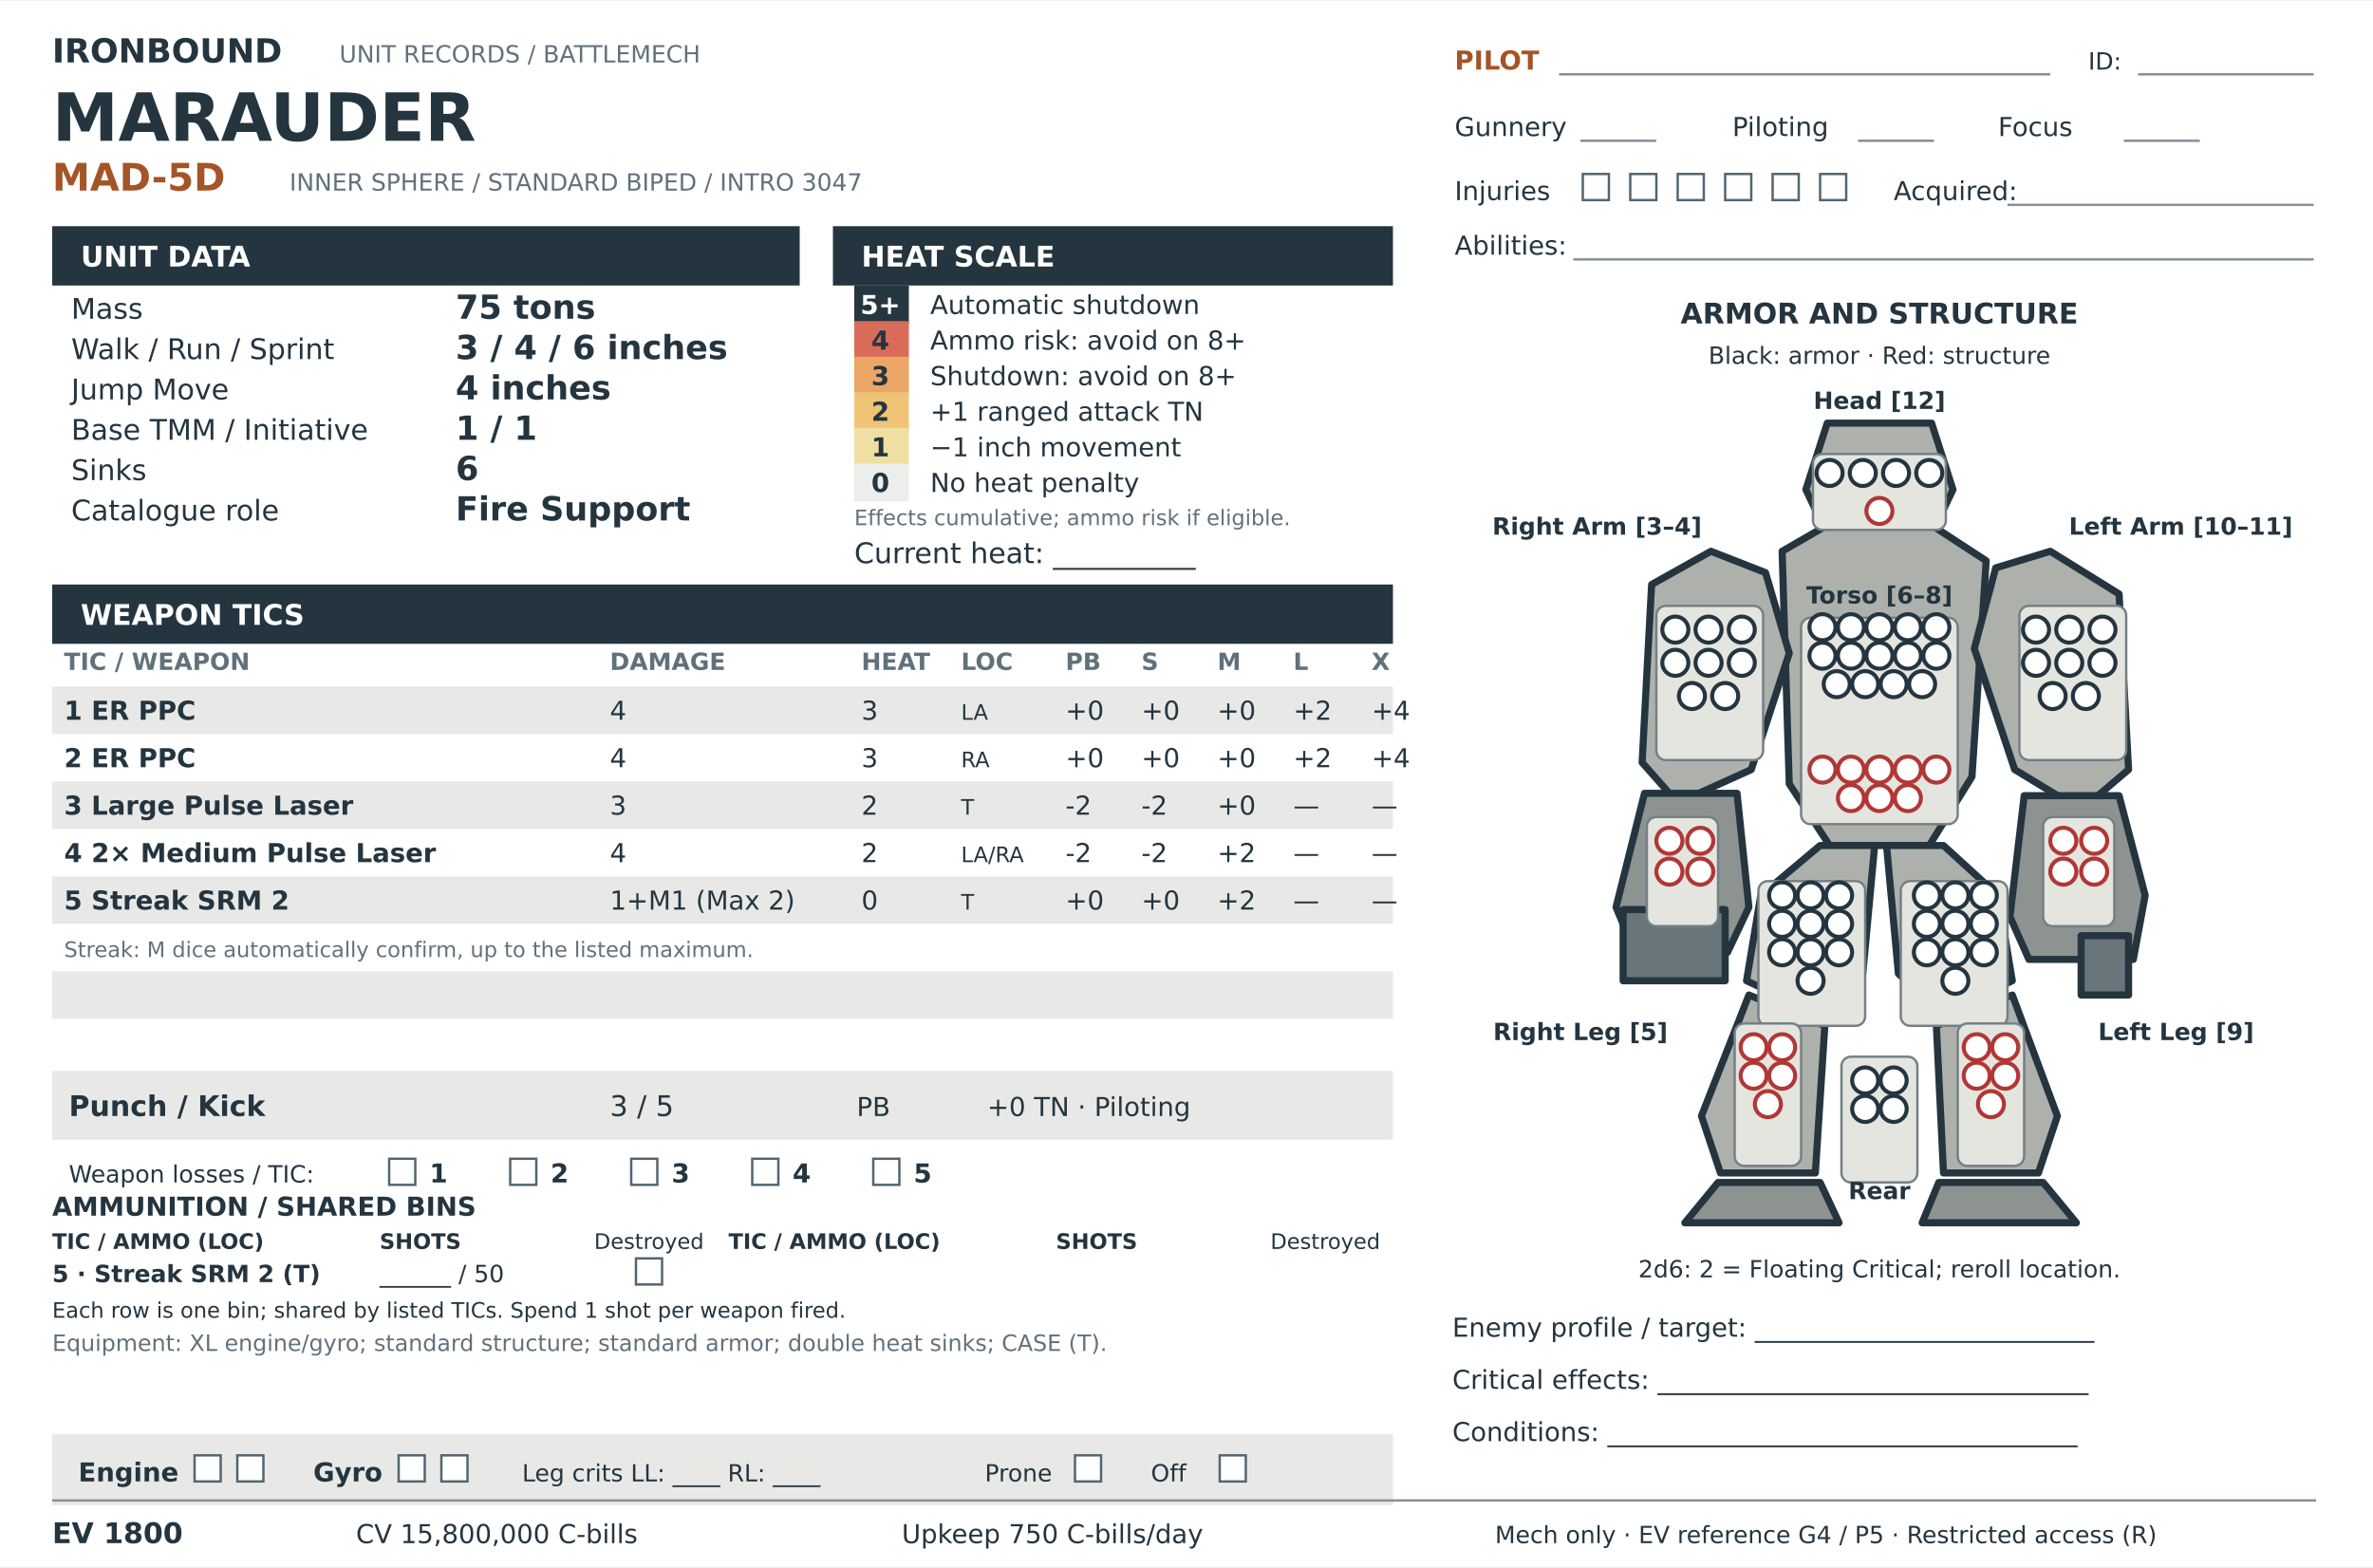
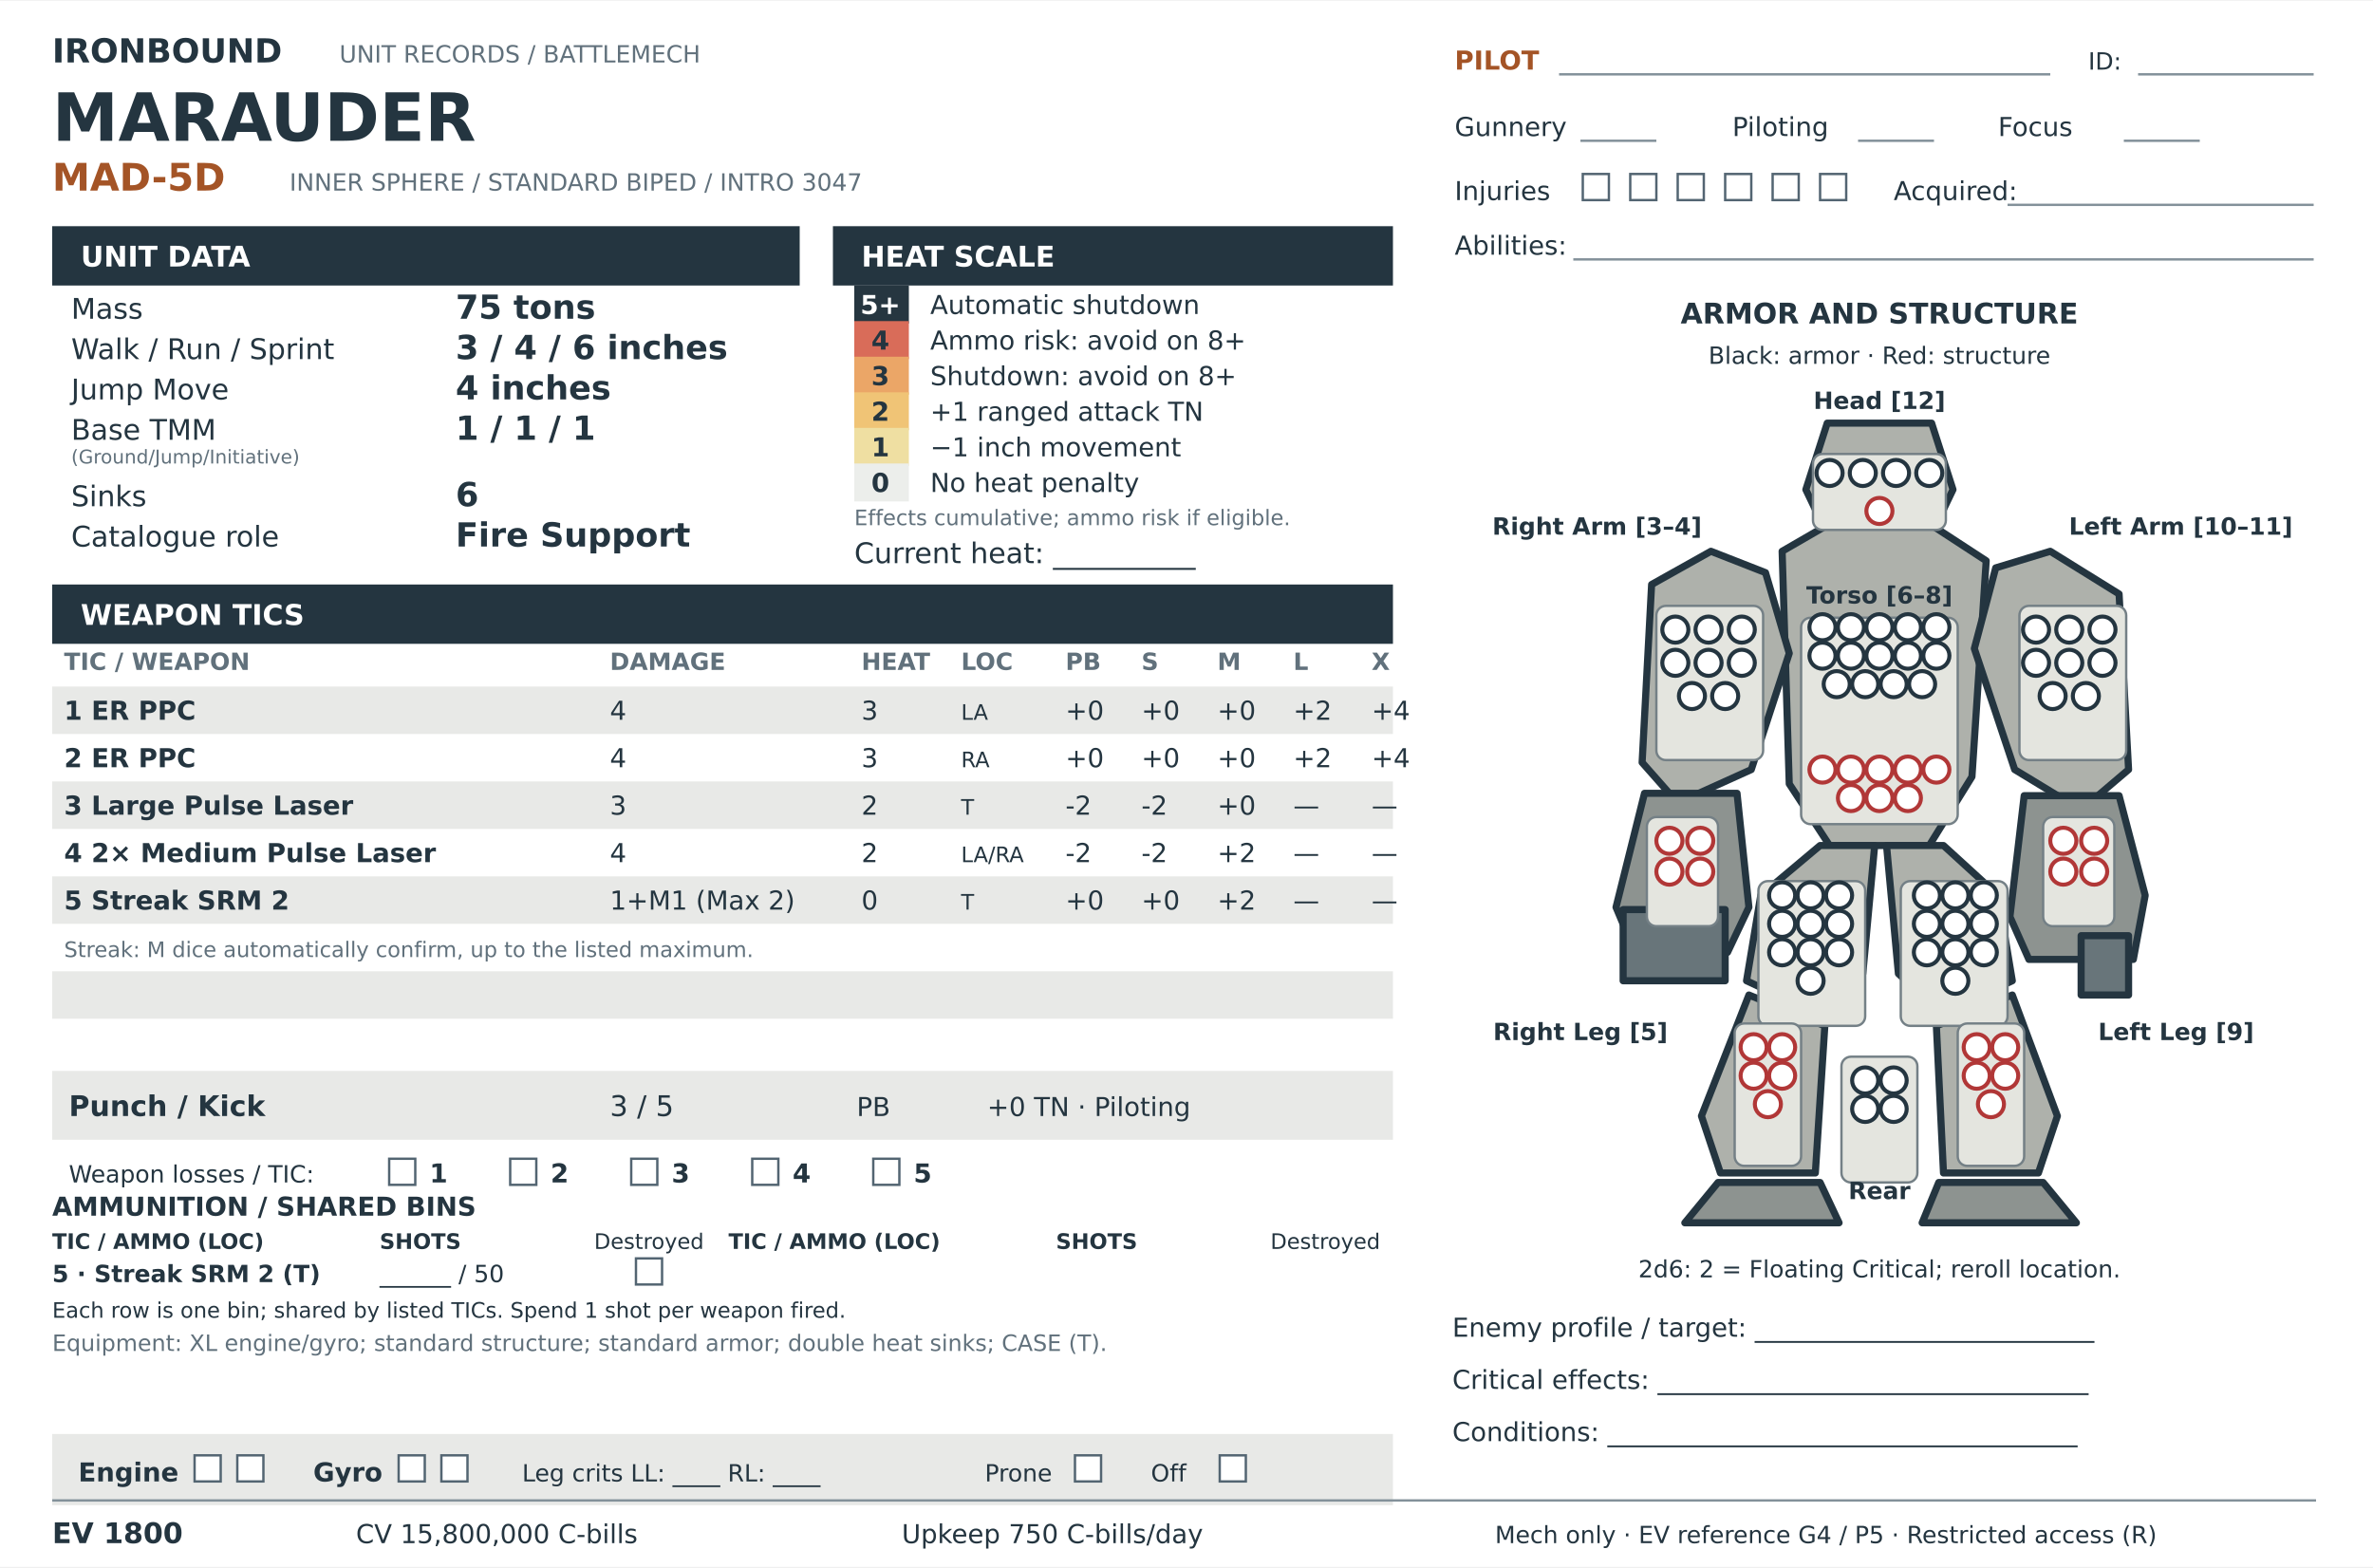
<svg xmlns="http://www.w3.org/2000/svg" width="277mm" height="183mm" viewBox="0 0 1000 660" role="img" aria-labelledby="title desc">
  <g font-family="Arial, Helvetica, sans-serif">
    <rect x="0" y="0" width="1000" height="660" rx="0" fill="#fff" stroke="none" />
    <text x="22" y="26" font-family="DejaVu Sans, Arial, sans-serif" font-size="14" font-weight="bold" fill="#243540" text-anchor="start">IRONBOUND</text>
    <text x="143" y="26" font-family="DejaVu Sans, Arial, sans-serif" font-size="10" fill="#61717c" text-anchor="start">UNIT RECORDS / BATTLEMECH</text>
    <text x="22" y="59" font-family="DejaVu Sans, Arial, sans-serif" font-size="28" font-weight="bold" fill="#243540" text-anchor="start">MARAUDER</text>
    <text x="22" y="80" font-family="DejaVu Sans, Arial, sans-serif" font-size="16" font-weight="bold" fill="#a45426" text-anchor="start">MAD-5D</text>
    <text x="122" y="80" font-family="DejaVu Sans, Arial, sans-serif" font-size="10" fill="#61717c" text-anchor="start">INNER SPHERE / STANDARD BIPED / INTRO 3047</text>
    <text x="613" y="29" font-family="DejaVu Sans, Arial, sans-serif" font-size="11" font-weight="bold" fill="#a45426" text-anchor="start">PILOT</text>
    <path d="M657 31H864" fill="none" stroke="#83919a" />
    <text x="880" y="29" font-family="DejaVu Sans, Arial, sans-serif" font-size="10" fill="#243540" text-anchor="start">ID:</text>
    <path d="M901 31H975" fill="none" stroke="#83919a" />
    <text x="613" y="57" font-family="DejaVu Sans, Arial, sans-serif" font-size="11" fill="#243540" text-anchor="start">Gunnery</text>
    <path d="M666 59H698" fill="none" stroke="#83919a" />
    <text x="730" y="57" font-family="DejaVu Sans, Arial, sans-serif" font-size="11" fill="#243540" text-anchor="start">Piloting</text>
    <path d="M783 59H815" fill="none" stroke="#83919a" />
    <text x="842" y="57" font-family="DejaVu Sans, Arial, sans-serif" font-size="11" fill="#243540" text-anchor="start">Focus</text>
    <path d="M895 59H927" fill="none" stroke="#83919a" />
    <text x="613" y="84" font-family="DejaVu Sans, Arial, sans-serif" font-size="11" fill="#243540" text-anchor="start">Injuries</text>
    <rect x="667" y="73" width="11" height="11" rx="0" fill="#fff" stroke="#536572" />
    <rect x="687" y="73" width="11" height="11" rx="0" fill="#fff" stroke="#536572" />
    <rect x="707" y="73" width="11" height="11" rx="0" fill="#fff" stroke="#536572" />
    <rect x="727" y="73" width="11" height="11" rx="0" fill="#fff" stroke="#536572" />
    <rect x="747" y="73" width="11" height="11" rx="0" fill="#fff" stroke="#536572" />
    <rect x="767" y="73" width="11" height="11" rx="0" fill="#fff" stroke="#536572" />
    <text x="798" y="84" font-family="DejaVu Sans, Arial, sans-serif" font-size="11" fill="#243540" text-anchor="start">Acquired:</text>
    <path d="M846 86H975" fill="none" stroke="#83919a" />
    <text x="613" y="107" font-family="DejaVu Sans, Arial, sans-serif" font-size="11" fill="#243540" text-anchor="start">Abilities:</text>
    <path d="M663 109H975" fill="none" stroke="#83919a" />
    <rect x="22" y="95" width="315" height="25" rx="0" fill="#243540" stroke="none" />
    <text x="34" y="112" font-family="DejaVu Sans, Arial, sans-serif" font-size="12" font-weight="bold" fill="#fff" text-anchor="start">UNIT DATA</text>
    <rect x="351" y="95" width="236" height="25" rx="0" fill="#243540" stroke="none" />
    <text x="363" y="112" font-family="DejaVu Sans, Arial, sans-serif" font-size="12" font-weight="bold" fill="#fff" text-anchor="start">HEAT SCALE</text>
    <text x="30" y="134" font-family="DejaVu Sans, Arial, sans-serif" font-size="12" fill="#243540" text-anchor="start">Mass</text>
    <text x="192" y="134" font-family="DejaVu Sans, Arial, sans-serif" font-size="14" font-weight="bold" fill="#243540" text-anchor="start">75 tons</text>
    <text x="30" y="151" font-family="DejaVu Sans, Arial, sans-serif" font-size="12" fill="#243540" text-anchor="start">Walk / Run / Sprint</text>
    <text x="192" y="151" font-family="DejaVu Sans, Arial, sans-serif" font-size="14" font-weight="bold" fill="#243540" text-anchor="start">3 / 4 / 6 inches</text>
    <text x="30" y="168" font-family="DejaVu Sans, Arial, sans-serif" font-size="12" fill="#243540" text-anchor="start">Jump Move</text>
    <text x="192" y="168" font-family="DejaVu Sans, Arial, sans-serif" font-size="14" font-weight="bold" fill="#243540" text-anchor="start">4 inches</text>
-     <text x="30" y="185" font-family="DejaVu Sans, Arial, sans-serif" font-size="12" fill="#243540" text-anchor="start">Base TMM / Initiative</text>
-     <text x="192" y="185" font-family="DejaVu Sans, Arial, sans-serif" font-size="14" font-weight="bold" fill="#243540" text-anchor="start">1 / 1</text>
-     <text x="30" y="202" font-family="DejaVu Sans, Arial, sans-serif" font-size="12" fill="#243540" text-anchor="start">Sinks</text>
-     <text x="192" y="202" font-family="DejaVu Sans, Arial, sans-serif" font-size="14" font-weight="bold" fill="#243540" text-anchor="start">6</text>
-     <text x="30" y="219" font-family="DejaVu Sans, Arial, sans-serif" font-size="12" fill="#243540" text-anchor="start">Catalogue role</text>
-     <text x="192" y="219" font-family="DejaVu Sans, Arial, sans-serif" font-size="14" font-weight="bold" fill="#243540" text-anchor="start">Fire Support</text>
+     <text x="30" y="185" font-family="DejaVu Sans, Arial, sans-serif" font-size="12" fill="#243540" text-anchor="start">Base TMM</text>
+     <text x="30" y="195" font-family="DejaVu Sans, Arial, sans-serif" font-size="8" fill="#61717c" text-anchor="start">(Ground/Jump/Initiative)</text>
+     <text x="192" y="185" font-family="DejaVu Sans, Arial, sans-serif" font-size="14" font-weight="bold" fill="#243540" text-anchor="start">1 / 1 / 1</text>
+     <text x="30" y="213" font-family="DejaVu Sans, Arial, sans-serif" font-size="12" fill="#243540" text-anchor="start">Sinks</text>
+     <text x="192" y="213" font-family="DejaVu Sans, Arial, sans-serif" font-size="14" font-weight="bold" fill="#243540" text-anchor="start">6</text>
+     <text x="30" y="230" font-family="DejaVu Sans, Arial, sans-serif" font-size="12" fill="#243540" text-anchor="start">Catalogue role</text>
+     <text x="192" y="230" font-family="DejaVu Sans, Arial, sans-serif" font-size="14" font-weight="bold" fill="#243540" text-anchor="start">Fire Support</text>
    <rect x="360" y="120" width="23" height="16" rx="0" fill="#263640" stroke="none" />
    <text x="371" y="132" font-family="DejaVu Sans, Arial, sans-serif" font-size="11" font-weight="bold" fill="#fff" text-anchor="middle">5+</text>
    <text x="392" y="132" font-family="DejaVu Sans, Arial, sans-serif" font-size="11" fill="#243540" text-anchor="start">Automatic shutdown</text>
    <rect x="360" y="135" width="23" height="16" rx="0" fill="#d96c59" stroke="none" />
    <text x="371" y="147" font-family="DejaVu Sans, Arial, sans-serif" font-size="11" font-weight="bold" fill="#243540" text-anchor="middle">4</text>
    <text x="392" y="147" font-family="DejaVu Sans, Arial, sans-serif" font-size="11" fill="#243540" text-anchor="start">Ammo risk: avoid on 8+</text>
    <rect x="360" y="150" width="23" height="16" rx="0" fill="#eba667" stroke="none" />
    <text x="371" y="162" font-family="DejaVu Sans, Arial, sans-serif" font-size="11" font-weight="bold" fill="#243540" text-anchor="middle">3</text>
    <text x="392" y="162" font-family="DejaVu Sans, Arial, sans-serif" font-size="11" fill="#243540" text-anchor="start">Shutdown: avoid on 8+</text>
    <rect x="360" y="165" width="23" height="16" rx="0" fill="#f0c476" stroke="none" />
    <text x="371" y="177" font-family="DejaVu Sans, Arial, sans-serif" font-size="11" font-weight="bold" fill="#243540" text-anchor="middle">2</text>
    <text x="392" y="177" font-family="DejaVu Sans, Arial, sans-serif" font-size="11" fill="#243540" text-anchor="start">+1 ranged attack TN</text>
    <rect x="360" y="180" width="23" height="16" rx="0" fill="#efdfa2" stroke="none" />
    <text x="371" y="192" font-family="DejaVu Sans, Arial, sans-serif" font-size="11" font-weight="bold" fill="#243540" text-anchor="middle">1</text>
    <text x="392" y="192" font-family="DejaVu Sans, Arial, sans-serif" font-size="11" fill="#243540" text-anchor="start">−1 inch movement</text>
    <rect x="360" y="195" width="23" height="16" rx="0" fill="#eceeeb" stroke="none" />
    <text x="371" y="207" font-family="DejaVu Sans, Arial, sans-serif" font-size="11" font-weight="bold" fill="#243540" text-anchor="middle">0</text>
    <text x="392" y="207" font-family="DejaVu Sans, Arial, sans-serif" font-size="11" fill="#243540" text-anchor="start">No heat penalty</text>
    <text x="360" y="221" font-family="DejaVu Sans, Arial, sans-serif" font-size="9" fill="#61717c" text-anchor="start">Effects cumulative; ammo risk if eligible.</text>
    <text x="360" y="237" font-family="DejaVu Sans, Arial, sans-serif" font-size="12" fill="#243540" text-anchor="start">Current heat: __________</text>
    <rect x="22" y="246" width="565" height="25" rx="0" fill="#243540" stroke="none" />
    <text x="34" y="263" font-family="DejaVu Sans, Arial, sans-serif" font-size="12" font-weight="bold" fill="#fff" text-anchor="start">WEAPON TICS</text>
    <text x="27" y="282" font-family="DejaVu Sans, Arial, sans-serif" font-size="10" font-weight="bold" fill="#61717c" text-anchor="start">TIC / WEAPON</text>
    <text x="257" y="282" font-family="DejaVu Sans, Arial, sans-serif" font-size="10" font-weight="bold" fill="#61717c" text-anchor="start">DAMAGE</text>
    <text x="363" y="282" font-family="DejaVu Sans, Arial, sans-serif" font-size="10" font-weight="bold" fill="#61717c" text-anchor="start">HEAT</text>
    <text x="405" y="282" font-family="DejaVu Sans, Arial, sans-serif" font-size="10" font-weight="bold" fill="#61717c" text-anchor="start">LOC</text>
    <text x="449" y="282" font-family="DejaVu Sans, Arial, sans-serif" font-size="10" font-weight="bold" fill="#61717c" text-anchor="start">PB</text>
    <text x="481" y="282" font-family="DejaVu Sans, Arial, sans-serif" font-size="10" font-weight="bold" fill="#61717c" text-anchor="start">S</text>
    <text x="513" y="282" font-family="DejaVu Sans, Arial, sans-serif" font-size="10" font-weight="bold" fill="#61717c" text-anchor="start">M</text>
    <text x="545" y="282" font-family="DejaVu Sans, Arial, sans-serif" font-size="10" font-weight="bold" fill="#61717c" text-anchor="start">L</text>
    <text x="578" y="282" font-family="DejaVu Sans, Arial, sans-serif" font-size="10" font-weight="bold" fill="#61717c" text-anchor="start">X</text>
    <rect x="22" y="289" width="565" height="20" rx="0" fill="#e8e9e7" stroke="none" />
    <text x="27" y="303" font-family="DejaVu Sans, Arial, sans-serif" font-size="11" fill="#243540" text-anchor="start" font-weight="bold">1  ER PPC</text>
    <text x="257" y="303" font-family="DejaVu Sans, Arial, sans-serif" font-size="11" fill="#243540" text-anchor="start">4</text>
    <text x="363" y="303" font-family="DejaVu Sans, Arial, sans-serif" font-size="11" fill="#243540" text-anchor="start">3</text>
    <text x="405" y="303" font-family="DejaVu Sans, Arial, sans-serif" font-size="9" fill="#243540" text-anchor="start">LA</text>
    <text x="449" y="303" font-family="DejaVu Sans, Arial, sans-serif" font-size="11" fill="#243540" text-anchor="start">+0</text>
    <text x="481" y="303" font-family="DejaVu Sans, Arial, sans-serif" font-size="11" fill="#243540" text-anchor="start">+0</text>
    <text x="513" y="303" font-family="DejaVu Sans, Arial, sans-serif" font-size="11" fill="#243540" text-anchor="start">+0</text>
    <text x="545" y="303" font-family="DejaVu Sans, Arial, sans-serif" font-size="11" fill="#243540" text-anchor="start">+2</text>
    <text x="578" y="303" font-family="DejaVu Sans, Arial, sans-serif" font-size="11" fill="#243540" text-anchor="start">+4</text>
    <text x="27" y="323" font-family="DejaVu Sans, Arial, sans-serif" font-size="11" fill="#243540" text-anchor="start" font-weight="bold">2  ER PPC</text>
    <text x="257" y="323" font-family="DejaVu Sans, Arial, sans-serif" font-size="11" fill="#243540" text-anchor="start">4</text>
    <text x="363" y="323" font-family="DejaVu Sans, Arial, sans-serif" font-size="11" fill="#243540" text-anchor="start">3</text>
    <text x="405" y="323" font-family="DejaVu Sans, Arial, sans-serif" font-size="9" fill="#243540" text-anchor="start">RA</text>
    <text x="449" y="323" font-family="DejaVu Sans, Arial, sans-serif" font-size="11" fill="#243540" text-anchor="start">+0</text>
    <text x="481" y="323" font-family="DejaVu Sans, Arial, sans-serif" font-size="11" fill="#243540" text-anchor="start">+0</text>
    <text x="513" y="323" font-family="DejaVu Sans, Arial, sans-serif" font-size="11" fill="#243540" text-anchor="start">+0</text>
    <text x="545" y="323" font-family="DejaVu Sans, Arial, sans-serif" font-size="11" fill="#243540" text-anchor="start">+2</text>
    <text x="578" y="323" font-family="DejaVu Sans, Arial, sans-serif" font-size="11" fill="#243540" text-anchor="start">+4</text>
    <rect x="22" y="329" width="565" height="20" rx="0" fill="#e8e9e7" stroke="none" />
    <text x="27" y="343" font-family="DejaVu Sans, Arial, sans-serif" font-size="11" fill="#243540" text-anchor="start" font-weight="bold">3  Large Pulse Laser</text>
    <text x="257" y="343" font-family="DejaVu Sans, Arial, sans-serif" font-size="11" fill="#243540" text-anchor="start">3</text>
    <text x="363" y="343" font-family="DejaVu Sans, Arial, sans-serif" font-size="11" fill="#243540" text-anchor="start">2</text>
    <text x="405" y="343" font-family="DejaVu Sans, Arial, sans-serif" font-size="9" fill="#243540" text-anchor="start">T</text>
    <text x="449" y="343" font-family="DejaVu Sans, Arial, sans-serif" font-size="11" fill="#243540" text-anchor="start">-2</text>
    <text x="481" y="343" font-family="DejaVu Sans, Arial, sans-serif" font-size="11" fill="#243540" text-anchor="start">-2</text>
    <text x="513" y="343" font-family="DejaVu Sans, Arial, sans-serif" font-size="11" fill="#243540" text-anchor="start">+0</text>
    <text x="545" y="343" font-family="DejaVu Sans, Arial, sans-serif" font-size="11" fill="#243540" text-anchor="start">—</text>
    <text x="578" y="343" font-family="DejaVu Sans, Arial, sans-serif" font-size="11" fill="#243540" text-anchor="start">—</text>
    <text x="27" y="363" font-family="DejaVu Sans, Arial, sans-serif" font-size="11" fill="#243540" text-anchor="start" font-weight="bold">4  2× Medium Pulse Laser</text>
    <text x="257" y="363" font-family="DejaVu Sans, Arial, sans-serif" font-size="11" fill="#243540" text-anchor="start">4</text>
    <text x="363" y="363" font-family="DejaVu Sans, Arial, sans-serif" font-size="11" fill="#243540" text-anchor="start">2</text>
    <text x="405" y="363" font-family="DejaVu Sans, Arial, sans-serif" font-size="9" fill="#243540" text-anchor="start">LA/RA</text>
    <text x="449" y="363" font-family="DejaVu Sans, Arial, sans-serif" font-size="11" fill="#243540" text-anchor="start">-2</text>
    <text x="481" y="363" font-family="DejaVu Sans, Arial, sans-serif" font-size="11" fill="#243540" text-anchor="start">-2</text>
    <text x="513" y="363" font-family="DejaVu Sans, Arial, sans-serif" font-size="11" fill="#243540" text-anchor="start">+2</text>
    <text x="545" y="363" font-family="DejaVu Sans, Arial, sans-serif" font-size="11" fill="#243540" text-anchor="start">—</text>
    <text x="578" y="363" font-family="DejaVu Sans, Arial, sans-serif" font-size="11" fill="#243540" text-anchor="start">—</text>
    <rect x="22" y="369" width="565" height="20" rx="0" fill="#e8e9e7" stroke="none" />
    <text x="27" y="383" font-family="DejaVu Sans, Arial, sans-serif" font-size="11" fill="#243540" text-anchor="start" font-weight="bold">5  Streak SRM 2</text>
    <text x="257" y="383" font-family="DejaVu Sans, Arial, sans-serif" font-size="11" fill="#243540" text-anchor="start">1+M1 (Max 2)</text>
    <text x="363" y="383" font-family="DejaVu Sans, Arial, sans-serif" font-size="11" fill="#243540" text-anchor="start">0</text>
    <text x="405" y="383" font-family="DejaVu Sans, Arial, sans-serif" font-size="9" fill="#243540" text-anchor="start">T</text>
    <text x="449" y="383" font-family="DejaVu Sans, Arial, sans-serif" font-size="11" fill="#243540" text-anchor="start">+0</text>
    <text x="481" y="383" font-family="DejaVu Sans, Arial, sans-serif" font-size="11" fill="#243540" text-anchor="start">+0</text>
    <text x="513" y="383" font-family="DejaVu Sans, Arial, sans-serif" font-size="11" fill="#243540" text-anchor="start">+2</text>
    <text x="545" y="383" font-family="DejaVu Sans, Arial, sans-serif" font-size="11" fill="#243540" text-anchor="start">—</text>
    <text x="578" y="383" font-family="DejaVu Sans, Arial, sans-serif" font-size="11" fill="#243540" text-anchor="start">—</text>
    <text x="27" y="403" font-family="DejaVu Sans, Arial, sans-serif" font-size="11" fill="#243540" text-anchor="start" font-weight="bold" />
    <text x="257" y="403" font-family="DejaVu Sans, Arial, sans-serif" font-size="11" fill="#243540" text-anchor="start" />
    <text x="363" y="403" font-family="DejaVu Sans, Arial, sans-serif" font-size="11" fill="#243540" text-anchor="start" />
    <text x="405" y="403" font-family="DejaVu Sans, Arial, sans-serif" font-size="9" fill="#243540" text-anchor="start" />
    <text x="449" y="403" font-family="DejaVu Sans, Arial, sans-serif" font-size="11" fill="#243540" text-anchor="start" />
    <text x="481" y="403" font-family="DejaVu Sans, Arial, sans-serif" font-size="11" fill="#243540" text-anchor="start" />
    <text x="513" y="403" font-family="DejaVu Sans, Arial, sans-serif" font-size="11" fill="#243540" text-anchor="start" />
    <text x="545" y="403" font-family="DejaVu Sans, Arial, sans-serif" font-size="11" fill="#243540" text-anchor="start" />
    <text x="578" y="403" font-family="DejaVu Sans, Arial, sans-serif" font-size="11" fill="#243540" text-anchor="start" />
    <rect x="22" y="409" width="565" height="20" rx="0" fill="#e8e9e7" stroke="none" />
    <text x="27" y="423" font-family="DejaVu Sans, Arial, sans-serif" font-size="11" fill="#243540" text-anchor="start" font-weight="bold" />
    <text x="257" y="423" font-family="DejaVu Sans, Arial, sans-serif" font-size="11" fill="#243540" text-anchor="start" />
    <text x="363" y="423" font-family="DejaVu Sans, Arial, sans-serif" font-size="11" fill="#243540" text-anchor="start" />
    <text x="405" y="423" font-family="DejaVu Sans, Arial, sans-serif" font-size="9" fill="#243540" text-anchor="start" />
    <text x="449" y="423" font-family="DejaVu Sans, Arial, sans-serif" font-size="11" fill="#243540" text-anchor="start" />
    <text x="481" y="423" font-family="DejaVu Sans, Arial, sans-serif" font-size="11" fill="#243540" text-anchor="start" />
    <text x="513" y="423" font-family="DejaVu Sans, Arial, sans-serif" font-size="11" fill="#243540" text-anchor="start" />
    <text x="545" y="423" font-family="DejaVu Sans, Arial, sans-serif" font-size="11" fill="#243540" text-anchor="start" />
    <text x="578" y="423" font-family="DejaVu Sans, Arial, sans-serif" font-size="11" fill="#243540" text-anchor="start" />
    <text x="27" y="443" font-family="DejaVu Sans, Arial, sans-serif" font-size="11" fill="#243540" text-anchor="start" font-weight="bold" />
    <text x="257" y="443" font-family="DejaVu Sans, Arial, sans-serif" font-size="11" fill="#243540" text-anchor="start" />
    <text x="363" y="443" font-family="DejaVu Sans, Arial, sans-serif" font-size="11" fill="#243540" text-anchor="start" />
    <text x="405" y="443" font-family="DejaVu Sans, Arial, sans-serif" font-size="9" fill="#243540" text-anchor="start" />
    <text x="449" y="443" font-family="DejaVu Sans, Arial, sans-serif" font-size="11" fill="#243540" text-anchor="start" />
    <text x="481" y="443" font-family="DejaVu Sans, Arial, sans-serif" font-size="11" fill="#243540" text-anchor="start" />
    <text x="513" y="443" font-family="DejaVu Sans, Arial, sans-serif" font-size="11" fill="#243540" text-anchor="start" />
    <text x="545" y="443" font-family="DejaVu Sans, Arial, sans-serif" font-size="11" fill="#243540" text-anchor="start" />
    <text x="578" y="443" font-family="DejaVu Sans, Arial, sans-serif" font-size="11" fill="#243540" text-anchor="start" />
    <rect x="22" y="451" width="565" height="29" rx="0" fill="#e8e9e7" stroke="none" />
    <text x="29" y="470" font-family="DejaVu Sans, Arial, sans-serif" font-size="12" font-weight="bold" fill="#243540" text-anchor="start">Punch / Kick</text>
    <text x="257" y="470" font-family="DejaVu Sans, Arial, sans-serif" font-size="12" fill="#243540" text-anchor="start">3 / 5</text>
    <text x="361" y="470" font-family="DejaVu Sans, Arial, sans-serif" font-size="11" fill="#243540" text-anchor="start">PB</text>
    <text x="416" y="470" font-family="DejaVu Sans, Arial, sans-serif" font-size="11" fill="#243540" text-anchor="start">+0 TN · Piloting</text>
    <rect x="22" y="604" width="565" height="30" rx="0" fill="#e8e9e7" stroke="none" />
    <text x="33" y="624" font-family="DejaVu Sans, Arial, sans-serif" font-size="11" font-weight="bold" fill="#243540" text-anchor="start">Engine</text>
    <rect x="82" y="613" width="11" height="11" rx="0" fill="#fff" stroke="#536572" />
    <rect x="100" y="613" width="11" height="11" rx="0" fill="#fff" stroke="#536572" />
    <text x="132" y="624" font-family="DejaVu Sans, Arial, sans-serif" font-size="11" font-weight="bold" fill="#243540" text-anchor="start">Gyro</text>
    <rect x="168" y="613" width="11" height="11" rx="0" fill="#fff" stroke="#536572" />
    <rect x="186" y="613" width="11" height="11" rx="0" fill="#fff" stroke="#536572" />
    <text x="220" y="624" font-family="DejaVu Sans, Arial, sans-serif" font-size="10" fill="#243540" text-anchor="start">Leg crits  LL: ____  RL: ____</text>
    <text x="415" y="624" font-family="DejaVu Sans, Arial, sans-serif" font-size="10" fill="#243540" text-anchor="start">Prone</text>
    <rect x="453" y="613" width="11" height="11" rx="0" fill="#fff" stroke="#536572" />
    <text x="485" y="624" font-family="DejaVu Sans, Arial, sans-serif" font-size="10" fill="#243540" text-anchor="start">Off</text>
    <rect x="514" y="613" width="11" height="11" rx="0" fill="#fff" stroke="#536572" />
    <g transform="translate(612 120)">
      <text x="180" y="16" font-family="DejaVu Sans, Arial, sans-serif" font-size="12" font-weight="bold" fill="#243540" text-anchor="middle">ARMOR AND STRUCTURE</text>
      <text x="180" y="33" font-family="DejaVu Sans, Arial, sans-serif" font-size="10" fill="#243540" text-anchor="middle">Black: armor · Red: structure</text>
      <path d="M158 58H202L211 86L200 109H160L149 86Z" fill="#aeb1ab" stroke="#243540" stroke-width="3" stroke-linejoin="round" />
      <path d="M139 112L158 101H202L225 116L219 207L201 236H159L142 210Z" fill="#aeb1ab" stroke="#243540" stroke-width="3" stroke-linejoin="round" />
      <path d="M132 121L109 112L84 126L80 201L95 218L126 204L142 155Z" fill="#aeb1ab" stroke="#243540" stroke-width="3" stroke-linejoin="round" />
      <path d="M229 119L252 112L281 130L285 204L265 221L237 204L220 153Z" fill="#aeb1ab" stroke="#243540" stroke-width="3" stroke-linejoin="round" />
      <path d="M81 214H120L125 262L116 281H77L69 262Z" fill="#8d9390" stroke="#243540" stroke-width="3" stroke-linejoin="round" />
      <path d="M241 215H281L292 257L287 284H243L235 266Z" fill="#8d9390" stroke="#243540" stroke-width="3" stroke-linejoin="round" />
      <path d="M72 263H115V293H72Z" fill="#68757a" stroke="#243540" stroke-width="3" stroke-linejoin="round" />
      <path d="M265 274H285V299H265Z" fill="#68757a" stroke="#243540" stroke-width="3" stroke-linejoin="round" />
      <path d="M155 236H178L173 290L154 307L124 293L130 257Z" fill="#aeb1ab" stroke="#243540" stroke-width="3" stroke-linejoin="round" />
      <path d="M183 236H207L230 257L236 293L206 307L188 290Z" fill="#aeb1ab" stroke="#243540" stroke-width="3" stroke-linejoin="round" />
      <path d="M125 299L157 312L153 374H113L105 350Z" fill="#aeb1ab" stroke="#243540" stroke-width="3" stroke-linejoin="round" />
      <path d="M204 312L236 299L255 350L247 374H207Z" fill="#aeb1ab" stroke="#243540" stroke-width="3" stroke-linejoin="round" />
      <path d="M112 378H155L163 395H98Z" fill="#8d9390" stroke="#243540" stroke-width="3" stroke-linejoin="round" />
      <path d="M205 378H249L263 395H198Z" fill="#8d9390" stroke="#243540" stroke-width="3" stroke-linejoin="round" />
      <rect x="152" y="71" width="56" height="32" rx="4" fill="#e4e5df" stroke="#748086" />
      <rect x="147" y="140" width="66" height="87" rx="4" fill="#e4e5df" stroke="#748086" />
      <rect x="86" y="135" width="45" height="65" rx="4" fill="#e4e5df" stroke="#748086" />
      <rect x="239" y="135" width="45" height="65" rx="4" fill="#e4e5df" stroke="#748086" />
      <rect x="82" y="224" width="30" height="46" rx="4" fill="#e4e5df" stroke="#748086" />
      <rect x="249" y="224" width="30" height="46" rx="4" fill="#e4e5df" stroke="#748086" />
      <rect x="129" y="251" width="45" height="61" rx="4" fill="#e4e5df" stroke="#748086" />
      <rect x="189" y="251" width="45" height="61" rx="4" fill="#e4e5df" stroke="#748086" />
      <rect x="119" y="311" width="28" height="60" rx="4" fill="#e4e5df" stroke="#748086" />
      <rect x="213" y="311" width="28" height="60" rx="4" fill="#e4e5df" stroke="#748086" />
      <rect x="164" y="325" width="32" height="53" rx="4" fill="#e4e5df" stroke="#748086" />
      <text x="180" y="52" font-family="DejaVu Sans, Arial, sans-serif" font-size="10" font-weight="bold" fill="#243540" text-anchor="middle">Head [12]</text>
      <text x="180" y="134" font-family="DejaVu Sans, Arial, sans-serif" font-size="10" font-weight="bold" fill="#243540" text-anchor="middle">Torso [6–8]</text>
      <text x="61" y="105" font-family="DejaVu Sans, Arial, sans-serif" font-size="10" font-weight="bold" fill="#243540" text-anchor="middle">Right Arm [3–4]</text>
      <text x="307" y="105" font-family="DejaVu Sans, Arial, sans-serif" font-size="10" font-weight="bold" fill="#243540" text-anchor="middle">Left Arm [10–11]</text>
      <text x="54" y="318" font-family="DejaVu Sans, Arial, sans-serif" font-size="10" font-weight="bold" fill="#243540" text-anchor="middle">Right Leg [5]</text>
      <text x="305" y="318" font-family="DejaVu Sans, Arial, sans-serif" font-size="10" font-weight="bold" fill="#243540" text-anchor="middle">Left Leg [9]</text>
      <text x="180" y="385" font-family="DejaVu Sans, Arial, sans-serif" font-size="10" font-weight="bold" fill="#243540" text-anchor="middle">Rear</text>
      <text x="180" y="418" font-family="DejaVu Sans, Arial, sans-serif" font-size="10" fill="#243540" text-anchor="middle">2d6: 2 = Floating Critical; reroll location.</text>
      <text x="0" y="443" font-family="DejaVu Sans, Arial, sans-serif" font-size="11" fill="#243540" text-anchor="start">Enemy profile / target: __________________________</text>
      <text x="0" y="465" font-family="DejaVu Sans, Arial, sans-serif" font-size="11" fill="#243540" text-anchor="start">Critical effects: _________________________________</text>
      <text x="0" y="487" font-family="DejaVu Sans, Arial, sans-serif" font-size="11" fill="#243540" text-anchor="start">Conditions: ____________________________________</text>
      <circle cx="159.0" cy="79" r="5.5" fill="#fff" stroke="#243540" stroke-width="1.7" />
      <circle cx="173.0" cy="79" r="5.5" fill="#fff" stroke="#243540" stroke-width="1.7" />
      <circle cx="187.0" cy="79" r="5.5" fill="#fff" stroke="#243540" stroke-width="1.7" />
      <circle cx="201.0" cy="79" r="5.5" fill="#fff" stroke="#243540" stroke-width="1.7" />
      <circle cx="180.0" cy="95" r="5.5" fill="#fff" stroke="#b13737" stroke-width="1.7" />
      <circle cx="156.0" cy="144" r="5.5" fill="#fff" stroke="#243540" stroke-width="1.7" />
      <circle cx="168.0" cy="144" r="5.5" fill="#fff" stroke="#243540" stroke-width="1.7" />
      <circle cx="180.0" cy="144" r="5.5" fill="#fff" stroke="#243540" stroke-width="1.7" />
      <circle cx="192.0" cy="144" r="5.5" fill="#fff" stroke="#243540" stroke-width="1.7" />
      <circle cx="204.0" cy="144" r="5.5" fill="#fff" stroke="#243540" stroke-width="1.7" />
      <circle cx="156.0" cy="156" r="5.5" fill="#fff" stroke="#243540" stroke-width="1.7" />
      <circle cx="168.0" cy="156" r="5.5" fill="#fff" stroke="#243540" stroke-width="1.7" />
      <circle cx="180.0" cy="156" r="5.5" fill="#fff" stroke="#243540" stroke-width="1.7" />
      <circle cx="192.0" cy="156" r="5.5" fill="#fff" stroke="#243540" stroke-width="1.7" />
      <circle cx="204.0" cy="156" r="5.5" fill="#fff" stroke="#243540" stroke-width="1.7" />
      <circle cx="162.0" cy="168" r="5.5" fill="#fff" stroke="#243540" stroke-width="1.7" />
      <circle cx="174.0" cy="168" r="5.5" fill="#fff" stroke="#243540" stroke-width="1.7" />
      <circle cx="186.0" cy="168" r="5.5" fill="#fff" stroke="#243540" stroke-width="1.7" />
      <circle cx="198.0" cy="168" r="5.5" fill="#fff" stroke="#243540" stroke-width="1.7" />
      <circle cx="156.0" cy="204" r="5.5" fill="#fff" stroke="#b13737" stroke-width="1.7" />
      <circle cx="168.0" cy="204" r="5.5" fill="#fff" stroke="#b13737" stroke-width="1.7" />
      <circle cx="180.0" cy="204" r="5.5" fill="#fff" stroke="#b13737" stroke-width="1.7" />
      <circle cx="192.0" cy="204" r="5.5" fill="#fff" stroke="#b13737" stroke-width="1.7" />
      <circle cx="204.0" cy="204" r="5.5" fill="#fff" stroke="#b13737" stroke-width="1.7" />
      <circle cx="168.0" cy="216" r="5.5" fill="#fff" stroke="#b13737" stroke-width="1.7" />
      <circle cx="180.0" cy="216" r="5.5" fill="#fff" stroke="#b13737" stroke-width="1.7" />
      <circle cx="192.0" cy="216" r="5.5" fill="#fff" stroke="#b13737" stroke-width="1.7" />
      <circle cx="94.0" cy="145" r="5.5" fill="#fff" stroke="#243540" stroke-width="1.7" />
      <circle cx="108.0" cy="145" r="5.5" fill="#fff" stroke="#243540" stroke-width="1.7" />
      <circle cx="122.0" cy="145" r="5.5" fill="#fff" stroke="#243540" stroke-width="1.7" />
      <circle cx="94.0" cy="159" r="5.5" fill="#fff" stroke="#243540" stroke-width="1.7" />
      <circle cx="108.0" cy="159" r="5.5" fill="#fff" stroke="#243540" stroke-width="1.7" />
      <circle cx="122.0" cy="159" r="5.5" fill="#fff" stroke="#243540" stroke-width="1.7" />
      <circle cx="101.0" cy="173" r="5.5" fill="#fff" stroke="#243540" stroke-width="1.7" />
      <circle cx="115.0" cy="173" r="5.5" fill="#fff" stroke="#243540" stroke-width="1.7" />
      <circle cx="91.5" cy="234" r="5.5" fill="#fff" stroke="#b13737" stroke-width="1.7" />
      <circle cx="104.5" cy="234" r="5.5" fill="#fff" stroke="#b13737" stroke-width="1.7" />
      <circle cx="91.5" cy="247" r="5.5" fill="#fff" stroke="#b13737" stroke-width="1.7" />
      <circle cx="104.5" cy="247" r="5.5" fill="#fff" stroke="#b13737" stroke-width="1.7" />
      <circle cx="246.0" cy="145" r="5.5" fill="#fff" stroke="#243540" stroke-width="1.7" />
      <circle cx="260.0" cy="145" r="5.5" fill="#fff" stroke="#243540" stroke-width="1.7" />
      <circle cx="274.0" cy="145" r="5.5" fill="#fff" stroke="#243540" stroke-width="1.7" />
      <circle cx="246.0" cy="159" r="5.5" fill="#fff" stroke="#243540" stroke-width="1.7" />
      <circle cx="260.0" cy="159" r="5.5" fill="#fff" stroke="#243540" stroke-width="1.7" />
      <circle cx="274.0" cy="159" r="5.5" fill="#fff" stroke="#243540" stroke-width="1.7" />
      <circle cx="253.0" cy="173" r="5.5" fill="#fff" stroke="#243540" stroke-width="1.7" />
      <circle cx="267.0" cy="173" r="5.5" fill="#fff" stroke="#243540" stroke-width="1.7" />
      <circle cx="257.5" cy="234" r="5.5" fill="#fff" stroke="#b13737" stroke-width="1.7" />
      <circle cx="270.5" cy="234" r="5.5" fill="#fff" stroke="#b13737" stroke-width="1.7" />
      <circle cx="257.5" cy="247" r="5.5" fill="#fff" stroke="#b13737" stroke-width="1.7" />
      <circle cx="270.5" cy="247" r="5.5" fill="#fff" stroke="#b13737" stroke-width="1.7" />
      <circle cx="139.0" cy="257" r="5.5" fill="#fff" stroke="#243540" stroke-width="1.7" />
      <circle cx="151.0" cy="257" r="5.5" fill="#fff" stroke="#243540" stroke-width="1.7" />
      <circle cx="163.0" cy="257" r="5.5" fill="#fff" stroke="#243540" stroke-width="1.7" />
      <circle cx="139.0" cy="269" r="5.5" fill="#fff" stroke="#243540" stroke-width="1.7" />
      <circle cx="151.0" cy="269" r="5.5" fill="#fff" stroke="#243540" stroke-width="1.7" />
      <circle cx="163.0" cy="269" r="5.5" fill="#fff" stroke="#243540" stroke-width="1.7" />
      <circle cx="139.0" cy="281" r="5.5" fill="#fff" stroke="#243540" stroke-width="1.7" />
      <circle cx="151.0" cy="281" r="5.5" fill="#fff" stroke="#243540" stroke-width="1.7" />
      <circle cx="163.0" cy="281" r="5.5" fill="#fff" stroke="#243540" stroke-width="1.7" />
      <circle cx="151.0" cy="293" r="5.5" fill="#fff" stroke="#243540" stroke-width="1.7" />
      <circle cx="127.0" cy="321" r="5.5" fill="#fff" stroke="#b13737" stroke-width="1.7" />
      <circle cx="139.0" cy="321" r="5.5" fill="#fff" stroke="#b13737" stroke-width="1.7" />
      <circle cx="127.0" cy="333" r="5.5" fill="#fff" stroke="#b13737" stroke-width="1.7" />
      <circle cx="139.0" cy="333" r="5.5" fill="#fff" stroke="#b13737" stroke-width="1.7" />
      <circle cx="133.0" cy="345" r="5.5" fill="#fff" stroke="#b13737" stroke-width="1.7" />
      <circle cx="200.0" cy="257" r="5.5" fill="#fff" stroke="#243540" stroke-width="1.7" />
      <circle cx="212.0" cy="257" r="5.5" fill="#fff" stroke="#243540" stroke-width="1.7" />
      <circle cx="224.0" cy="257" r="5.5" fill="#fff" stroke="#243540" stroke-width="1.7" />
      <circle cx="200.0" cy="269" r="5.5" fill="#fff" stroke="#243540" stroke-width="1.7" />
      <circle cx="212.0" cy="269" r="5.5" fill="#fff" stroke="#243540" stroke-width="1.7" />
      <circle cx="224.0" cy="269" r="5.5" fill="#fff" stroke="#243540" stroke-width="1.7" />
      <circle cx="200.0" cy="281" r="5.5" fill="#fff" stroke="#243540" stroke-width="1.7" />
      <circle cx="212.0" cy="281" r="5.5" fill="#fff" stroke="#243540" stroke-width="1.7" />
      <circle cx="224.0" cy="281" r="5.5" fill="#fff" stroke="#243540" stroke-width="1.7" />
      <circle cx="212.0" cy="293" r="5.5" fill="#fff" stroke="#243540" stroke-width="1.7" />
      <circle cx="221.0" cy="321" r="5.5" fill="#fff" stroke="#b13737" stroke-width="1.7" />
      <circle cx="233.0" cy="321" r="5.5" fill="#fff" stroke="#b13737" stroke-width="1.7" />
      <circle cx="221.0" cy="333" r="5.5" fill="#fff" stroke="#b13737" stroke-width="1.7" />
      <circle cx="233.0" cy="333" r="5.5" fill="#fff" stroke="#b13737" stroke-width="1.7" />
      <circle cx="227.0" cy="345" r="5.5" fill="#fff" stroke="#b13737" stroke-width="1.7" />
      <circle cx="174.0" cy="335" r="5.5" fill="#fff" stroke="#243540" stroke-width="1.7" />
      <circle cx="186.0" cy="335" r="5.5" fill="#fff" stroke="#243540" stroke-width="1.7" />
      <circle cx="174.0" cy="347" r="5.5" fill="#fff" stroke="#243540" stroke-width="1.7" />
      <circle cx="186.0" cy="347" r="5.5" fill="#fff" stroke="#243540" stroke-width="1.7" />
    </g>
    <path d="M22 632H976" fill="none" stroke="#83919a" />
    <text x="22" y="650" font-family="DejaVu Sans, Arial, sans-serif" font-size="12" font-weight="bold" fill="#243540" text-anchor="start">EV 1800</text>
    <text x="150" y="650" font-family="DejaVu Sans, Arial, sans-serif" font-size="11" fill="#243540" text-anchor="start">CV 15,800,000 C-bills</text>
    <text x="380" y="650" font-family="DejaVu Sans, Arial, sans-serif" font-size="11" fill="#243540" text-anchor="start">Upkeep 750 C-bills/day</text>
    <text x="630" y="650" font-family="DejaVu Sans, Arial, sans-serif" font-size="10" fill="#243540" text-anchor="start">Mech only · EV reference G4 / P5 · Restricted access (R)</text>
    <text x="29" y="498" font-family="DejaVu Sans, Arial, sans-serif" font-size="10" fill="#243540" text-anchor="start">Weapon losses / TIC:</text>
    <rect x="164" y="488" width="11" height="11" fill="#fff" stroke="#536572" />
    <text x="181" y="498" font-family="DejaVu Sans, Arial, sans-serif" font-size="11" fill="#243540" text-anchor="start" font-weight="bold">1</text>
    <rect x="215" y="488" width="11" height="11" fill="#fff" stroke="#536572" />
    <text x="232" y="498" font-family="DejaVu Sans, Arial, sans-serif" font-size="11" fill="#243540" text-anchor="start" font-weight="bold">2</text>
    <rect x="266" y="488" width="11" height="11" fill="#fff" stroke="#536572" />
    <text x="283" y="498" font-family="DejaVu Sans, Arial, sans-serif" font-size="11" fill="#243540" text-anchor="start" font-weight="bold">3</text>
    <rect x="317" y="488" width="11" height="11" fill="#fff" stroke="#536572" />
    <text x="334" y="498" font-family="DejaVu Sans, Arial, sans-serif" font-size="11" fill="#243540" text-anchor="start" font-weight="bold">4</text>
    <rect x="368" y="488" width="11" height="11" fill="#fff" stroke="#536572" />
    <text x="385" y="498" font-family="DejaVu Sans, Arial, sans-serif" font-size="11" fill="#243540" text-anchor="start" font-weight="bold">5</text>
    <text x="22" y="512" font-family="DejaVu Sans, Arial, sans-serif" font-size="11" fill="#243540" text-anchor="start" font-weight="bold">AMMUNITION / SHARED BINS</text>
    <text x="22" y="526" font-family="DejaVu Sans, Arial, sans-serif" font-size="9" fill="#243540" text-anchor="start" font-weight="bold">TIC / AMMO (LOC)</text>
    <text x="160" y="526" font-family="DejaVu Sans, Arial, sans-serif" font-size="9" fill="#243540" text-anchor="start" font-weight="bold">SHOTS</text>
    <text x="273.5" y="526" font-family="DejaVu Sans, Arial, sans-serif" font-size="9" fill="#243540" text-anchor="middle">Destroyed</text>
    <text x="307" y="526" font-family="DejaVu Sans, Arial, sans-serif" font-size="9" fill="#243540" text-anchor="start" font-weight="bold">TIC / AMMO (LOC)</text>
    <text x="445" y="526" font-family="DejaVu Sans, Arial, sans-serif" font-size="9" fill="#243540" text-anchor="start" font-weight="bold">SHOTS</text>
    <text x="558.5" y="526" font-family="DejaVu Sans, Arial, sans-serif" font-size="9" fill="#243540" text-anchor="middle">Destroyed</text>
    <text x="22" y="540" font-family="DejaVu Sans, Arial, sans-serif" font-size="10" fill="#243540" text-anchor="start" font-weight="bold">5 · Streak SRM 2 (T)</text>
    <text x="160" y="540" font-family="DejaVu Sans, Arial, sans-serif" font-size="10" fill="#243540" text-anchor="start">______ / 50</text>
    <rect x="268" y="530" width="11" height="11" fill="#fff" stroke="#536572" />
    <text x="22" y="555" font-family="DejaVu Sans, Arial, sans-serif" font-size="9" fill="#243540" text-anchor="start">Each row is one bin; shared by listed TICs. Spend 1 shot per weapon fired.</text>
    <text x="22" y="569" font-family="DejaVu Sans, Arial, sans-serif" font-size="9.5" fill="#61717c" text-anchor="start">Equipment: XL engine/gyro; standard structure; standard armor; double heat sinks; CASE (T).</text>
    <text x="27" y="403" font-family="DejaVu Sans, Arial, sans-serif" font-size="9" fill="#61717c" text-anchor="start">Streak: M dice automatically confirm, up to the listed maximum.</text>
  </g>
</svg>
